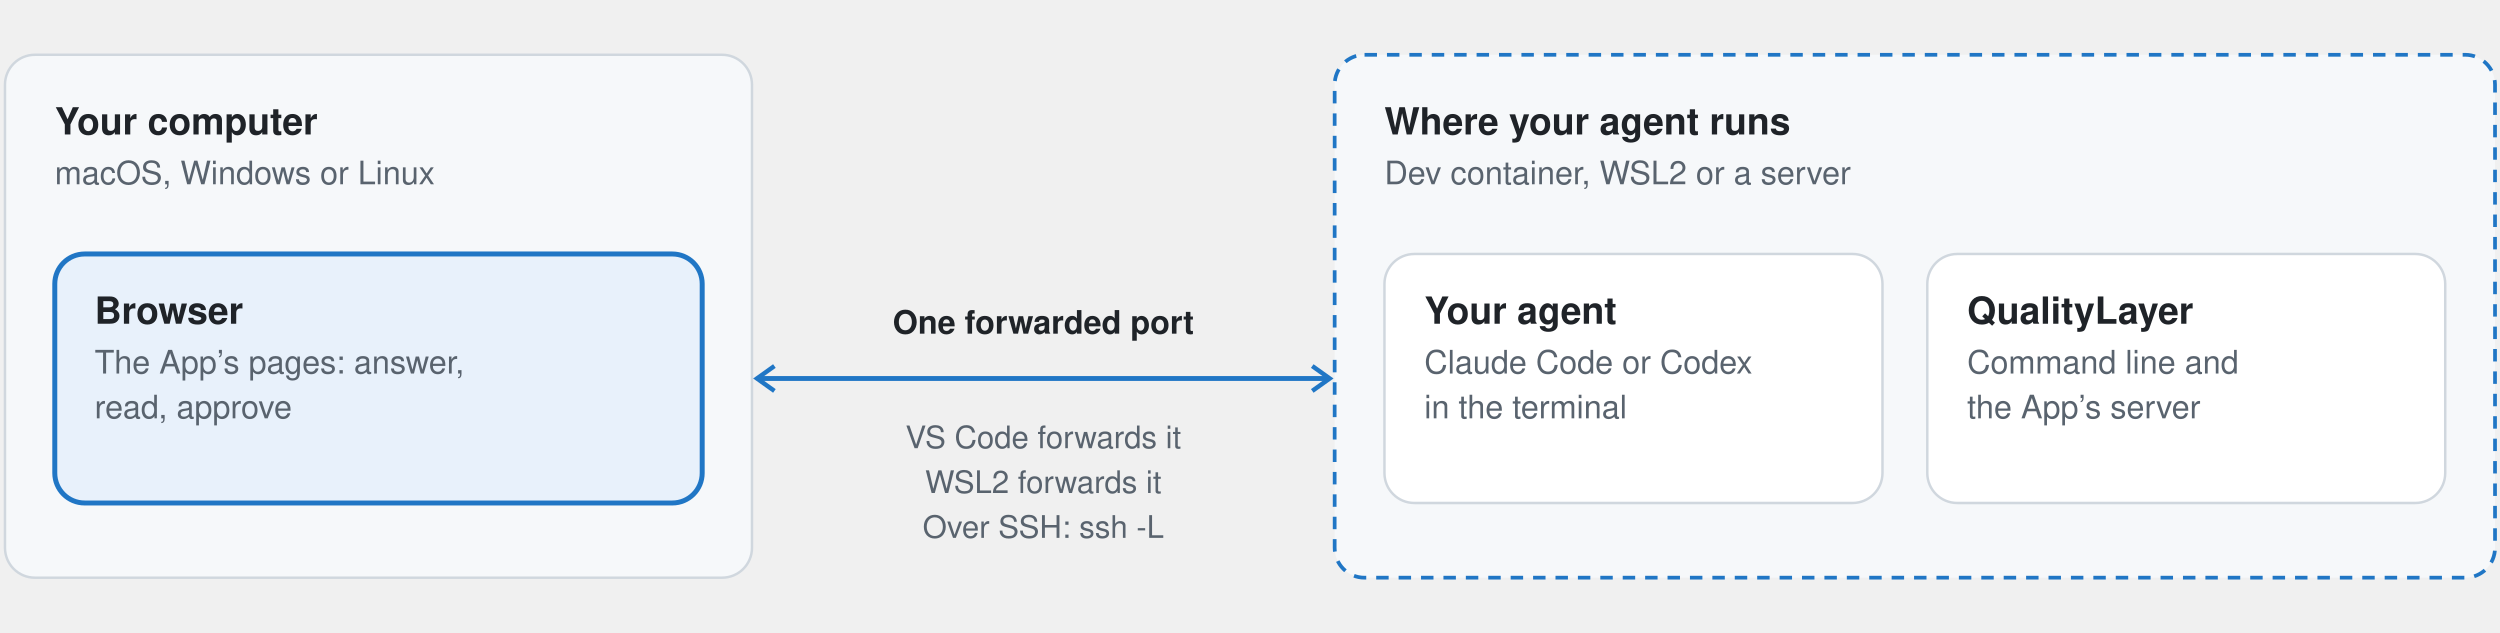
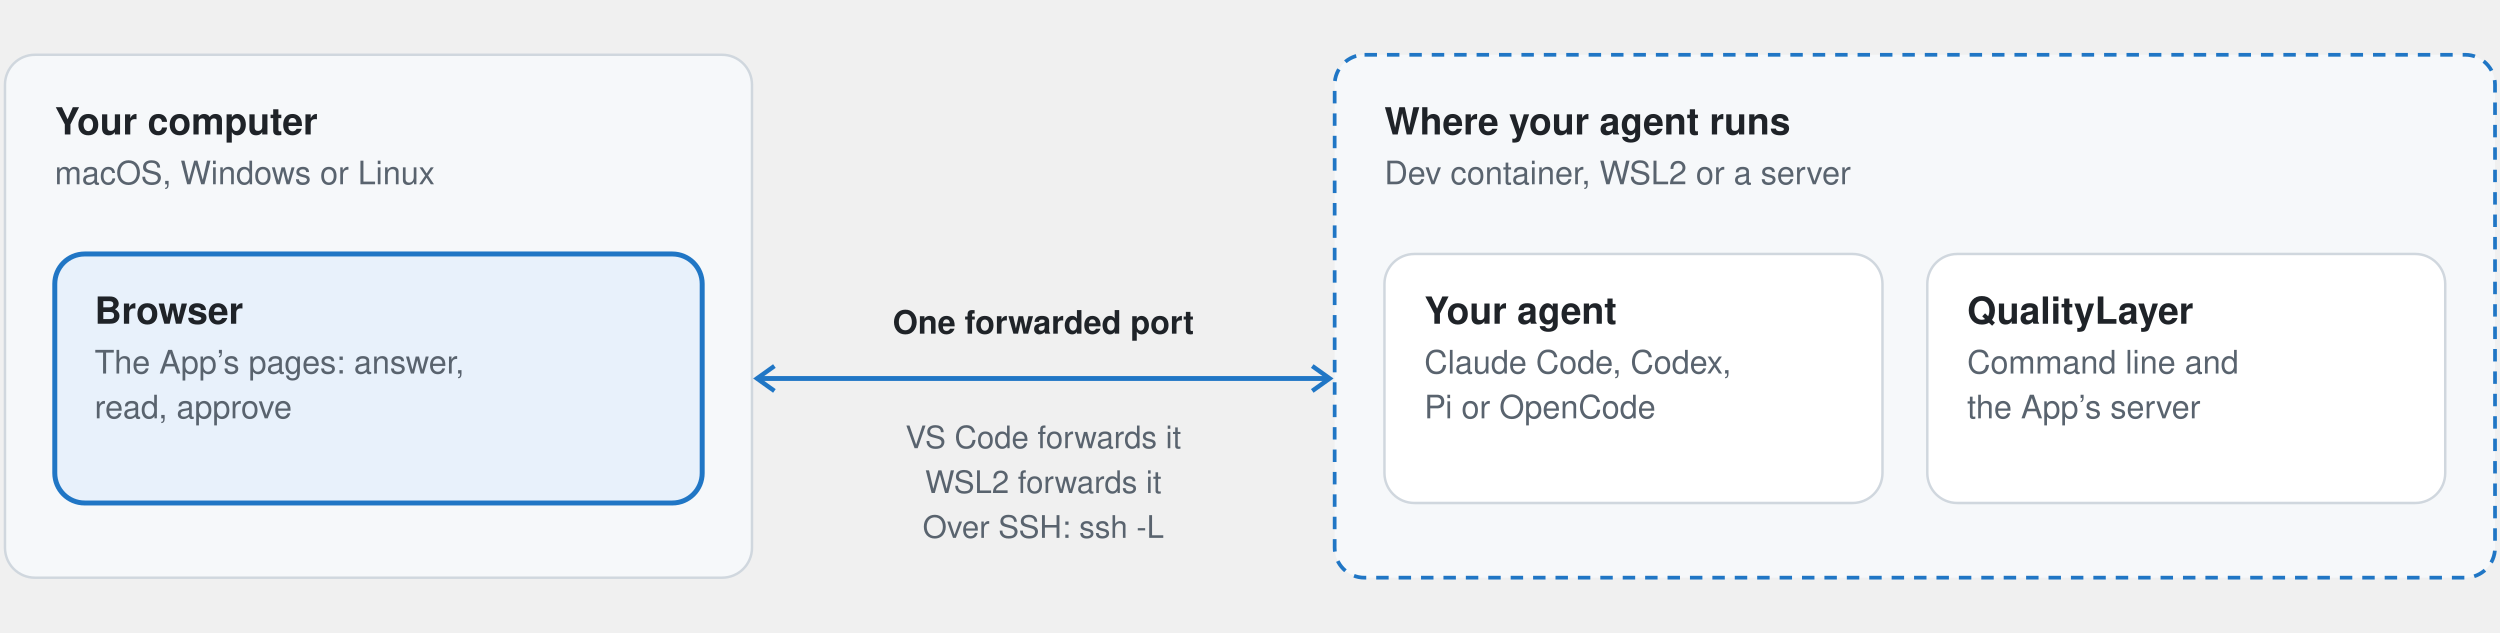
<svg xmlns="http://www.w3.org/2000/svg" style="background:#ffffff" width="1004" height="254" viewBox="-2 -2 1004 254" role="img" aria-label="Install QualityLayer where your agent runs, in a dev container, WSL2 or on a server. Its pages open in the browser on your computer through one forwarded port">
  <rect x="0" y="20" width="300" height="210" rx="12" fill="#f6f8fa" stroke="#d0d7de" stroke-width="1" />
  <text x="20" y="52" font-family="-apple-system, BlinkMacSystemFont, 'Segoe UI', 'Helvetica Neue', Helvetica, Arial, sans-serif" font-size="15" font-weight="650" fill="#1f2328" text-anchor="start">Your computer</text>
  <text x="20" y="72" font-family="-apple-system, BlinkMacSystemFont, 'Segoe UI', 'Helvetica Neue', Helvetica, Arial, sans-serif" font-size="13" font-weight="400" fill="#59636e" text-anchor="start">macOS, Windows or Linux</text>
  <rect x="20" y="100" width="260" height="100" rx="12" fill="#e8f1fb" stroke="#2076c5" stroke-width="2" />
  <text x="36" y="128" font-family="-apple-system, BlinkMacSystemFont, 'Segoe UI', 'Helvetica Neue', Helvetica, Arial, sans-serif" font-size="15" font-weight="650" fill="#1f2328" text-anchor="start">Browser</text>
  <text x="36" y="148" font-family="-apple-system, BlinkMacSystemFont, 'Segoe UI', 'Helvetica Neue', Helvetica, Arial, sans-serif" font-size="13" font-weight="400" fill="#59636e" text-anchor="start">The App’s pages: answer,</text>
  <text x="36" y="166" font-family="-apple-system, BlinkMacSystemFont, 'Segoe UI', 'Helvetica Neue', Helvetica, Arial, sans-serif" font-size="13" font-weight="400" fill="#59636e" text-anchor="start">read, approve</text>
  <path d="M532 150 L302 150" stroke="#2076c5" stroke-width="1.8" />
  <path d="M309 145 l-7 5 l7 5" fill="none" stroke="#2076c5" stroke-width="1.8" />
  <path d="M302 150 L532 150" stroke="#2076c5" stroke-width="1.8" />
  <path d="M525 145 l7 5 l-7 5" fill="none" stroke="#2076c5" stroke-width="1.8" />
  <text x="417" y="132" font-family="-apple-system, BlinkMacSystemFont, 'Segoe UI', 'Helvetica Neue', Helvetica, Arial, sans-serif" font-size="13" font-weight="650" fill="#1f2328" text-anchor="middle">One forwarded port</text>
  <text x="417" y="178" font-family="-apple-system, BlinkMacSystemFont, 'Segoe UI', 'Helvetica Neue', Helvetica, Arial, sans-serif" font-size="12.5" font-weight="400" fill="#59636e" text-anchor="middle">VS Code forwards it</text>
  <text x="417" y="196" font-family="-apple-system, BlinkMacSystemFont, 'Segoe UI', 'Helvetica Neue', Helvetica, Arial, sans-serif" font-size="12.5" font-weight="400" fill="#59636e" text-anchor="middle">WSL2 forwards it</text>
  <text x="417" y="214" font-family="-apple-system, BlinkMacSystemFont, 'Segoe UI', 'Helvetica Neue', Helvetica, Arial, sans-serif" font-size="12.5" font-weight="400" fill="#59636e" text-anchor="middle">Over SSH: ssh -L</text>
  <rect x="534" y="20" width="466" height="210" rx="12" fill="#f6f8fa" stroke="#2076c5" stroke-width="1.5" stroke-dasharray="5 4" />
  <text x="554" y="52" font-family="-apple-system, BlinkMacSystemFont, 'Segoe UI', 'Helvetica Neue', Helvetica, Arial, sans-serif" font-size="15" font-weight="650" fill="#1f2328" text-anchor="start">Where your agent runs</text>
  <text x="554" y="72" font-family="-apple-system, BlinkMacSystemFont, 'Segoe UI', 'Helvetica Neue', Helvetica, Arial, sans-serif" font-size="13" font-weight="400" fill="#59636e" text-anchor="start">Dev container, WSL2 or a server</text>
  <rect x="554" y="100" width="200" height="100" rx="12" fill="#ffffff" stroke="#d0d7de" stroke-width="1" />
  <text x="570" y="128" font-family="-apple-system, BlinkMacSystemFont, 'Segoe UI', 'Helvetica Neue', Helvetica, Arial, sans-serif" font-size="15" font-weight="650" fill="#1f2328" text-anchor="start">Your agent</text>
-   <text x="570" y="148" font-family="-apple-system, BlinkMacSystemFont, 'Segoe UI', 'Helvetica Neue', Helvetica, Arial, sans-serif" font-size="13" font-weight="400" fill="#59636e" text-anchor="start">Claude Code or Codex</text>
-   <text x="570" y="166" font-family="-apple-system, BlinkMacSystemFont, 'Segoe UI', 'Helvetica Neue', Helvetica, Arial, sans-serif" font-size="13" font-weight="400" fill="#59636e" text-anchor="start">in the terminal</text>
+   <text x="570" y="148" font-family="-apple-system, BlinkMacSystemFont, 'Segoe UI', 'Helvetica Neue', Helvetica, Arial, sans-serif" font-size="13" font-weight="400" fill="#59636e" text-anchor="start">Claude Code, Codex,</text>
+   <text x="570" y="166" font-family="-apple-system, BlinkMacSystemFont, 'Segoe UI', 'Helvetica Neue', Helvetica, Arial, sans-serif" font-size="13" font-weight="400" fill="#59636e" text-anchor="start">Pi or OpenCode</text>
  <rect x="772" y="100" width="208" height="100" rx="12" fill="#ffffff" stroke="#d0d7de" stroke-width="1" />
  <text x="788" y="128" font-family="-apple-system, BlinkMacSystemFont, 'Segoe UI', 'Helvetica Neue', Helvetica, Arial, sans-serif" font-size="15" font-weight="650" fill="#1f2328" text-anchor="start">QualityLayer</text>
  <text x="788" y="148" font-family="-apple-system, BlinkMacSystemFont, 'Segoe UI', 'Helvetica Neue', Helvetica, Arial, sans-serif" font-size="13" font-weight="400" fill="#59636e" text-anchor="start">Command line and</text>
  <text x="788" y="166" font-family="-apple-system, BlinkMacSystemFont, 'Segoe UI', 'Helvetica Neue', Helvetica, Arial, sans-serif" font-size="13" font-weight="400" fill="#59636e" text-anchor="start">the App’s server</text>
</svg>
